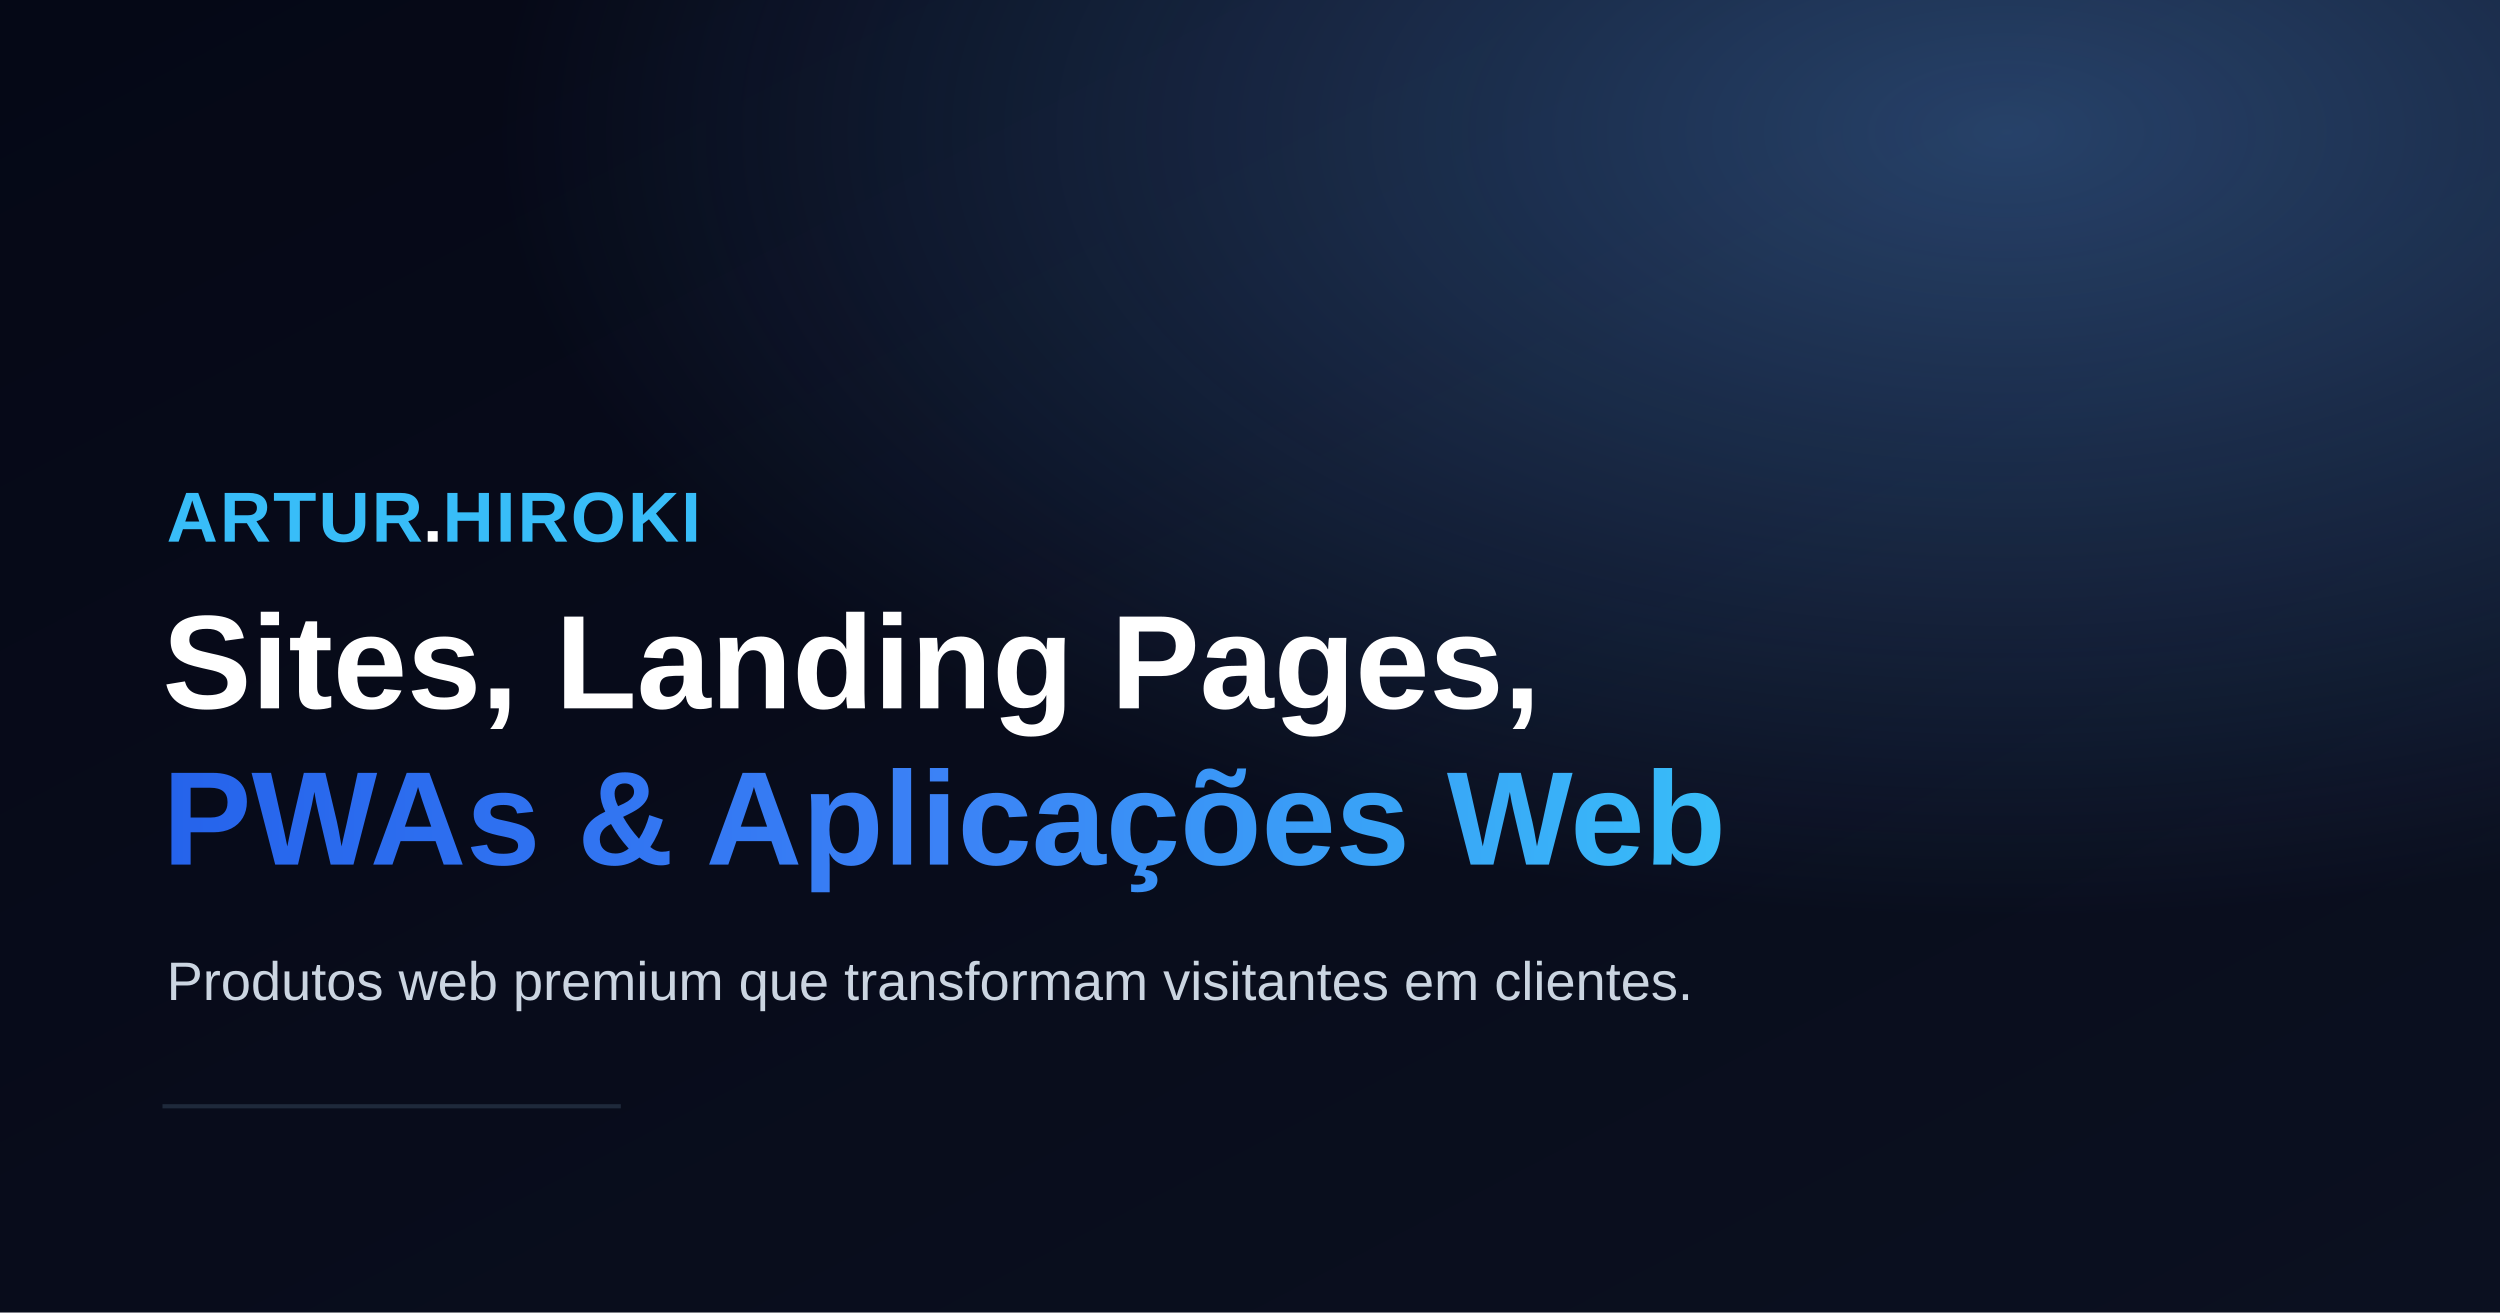
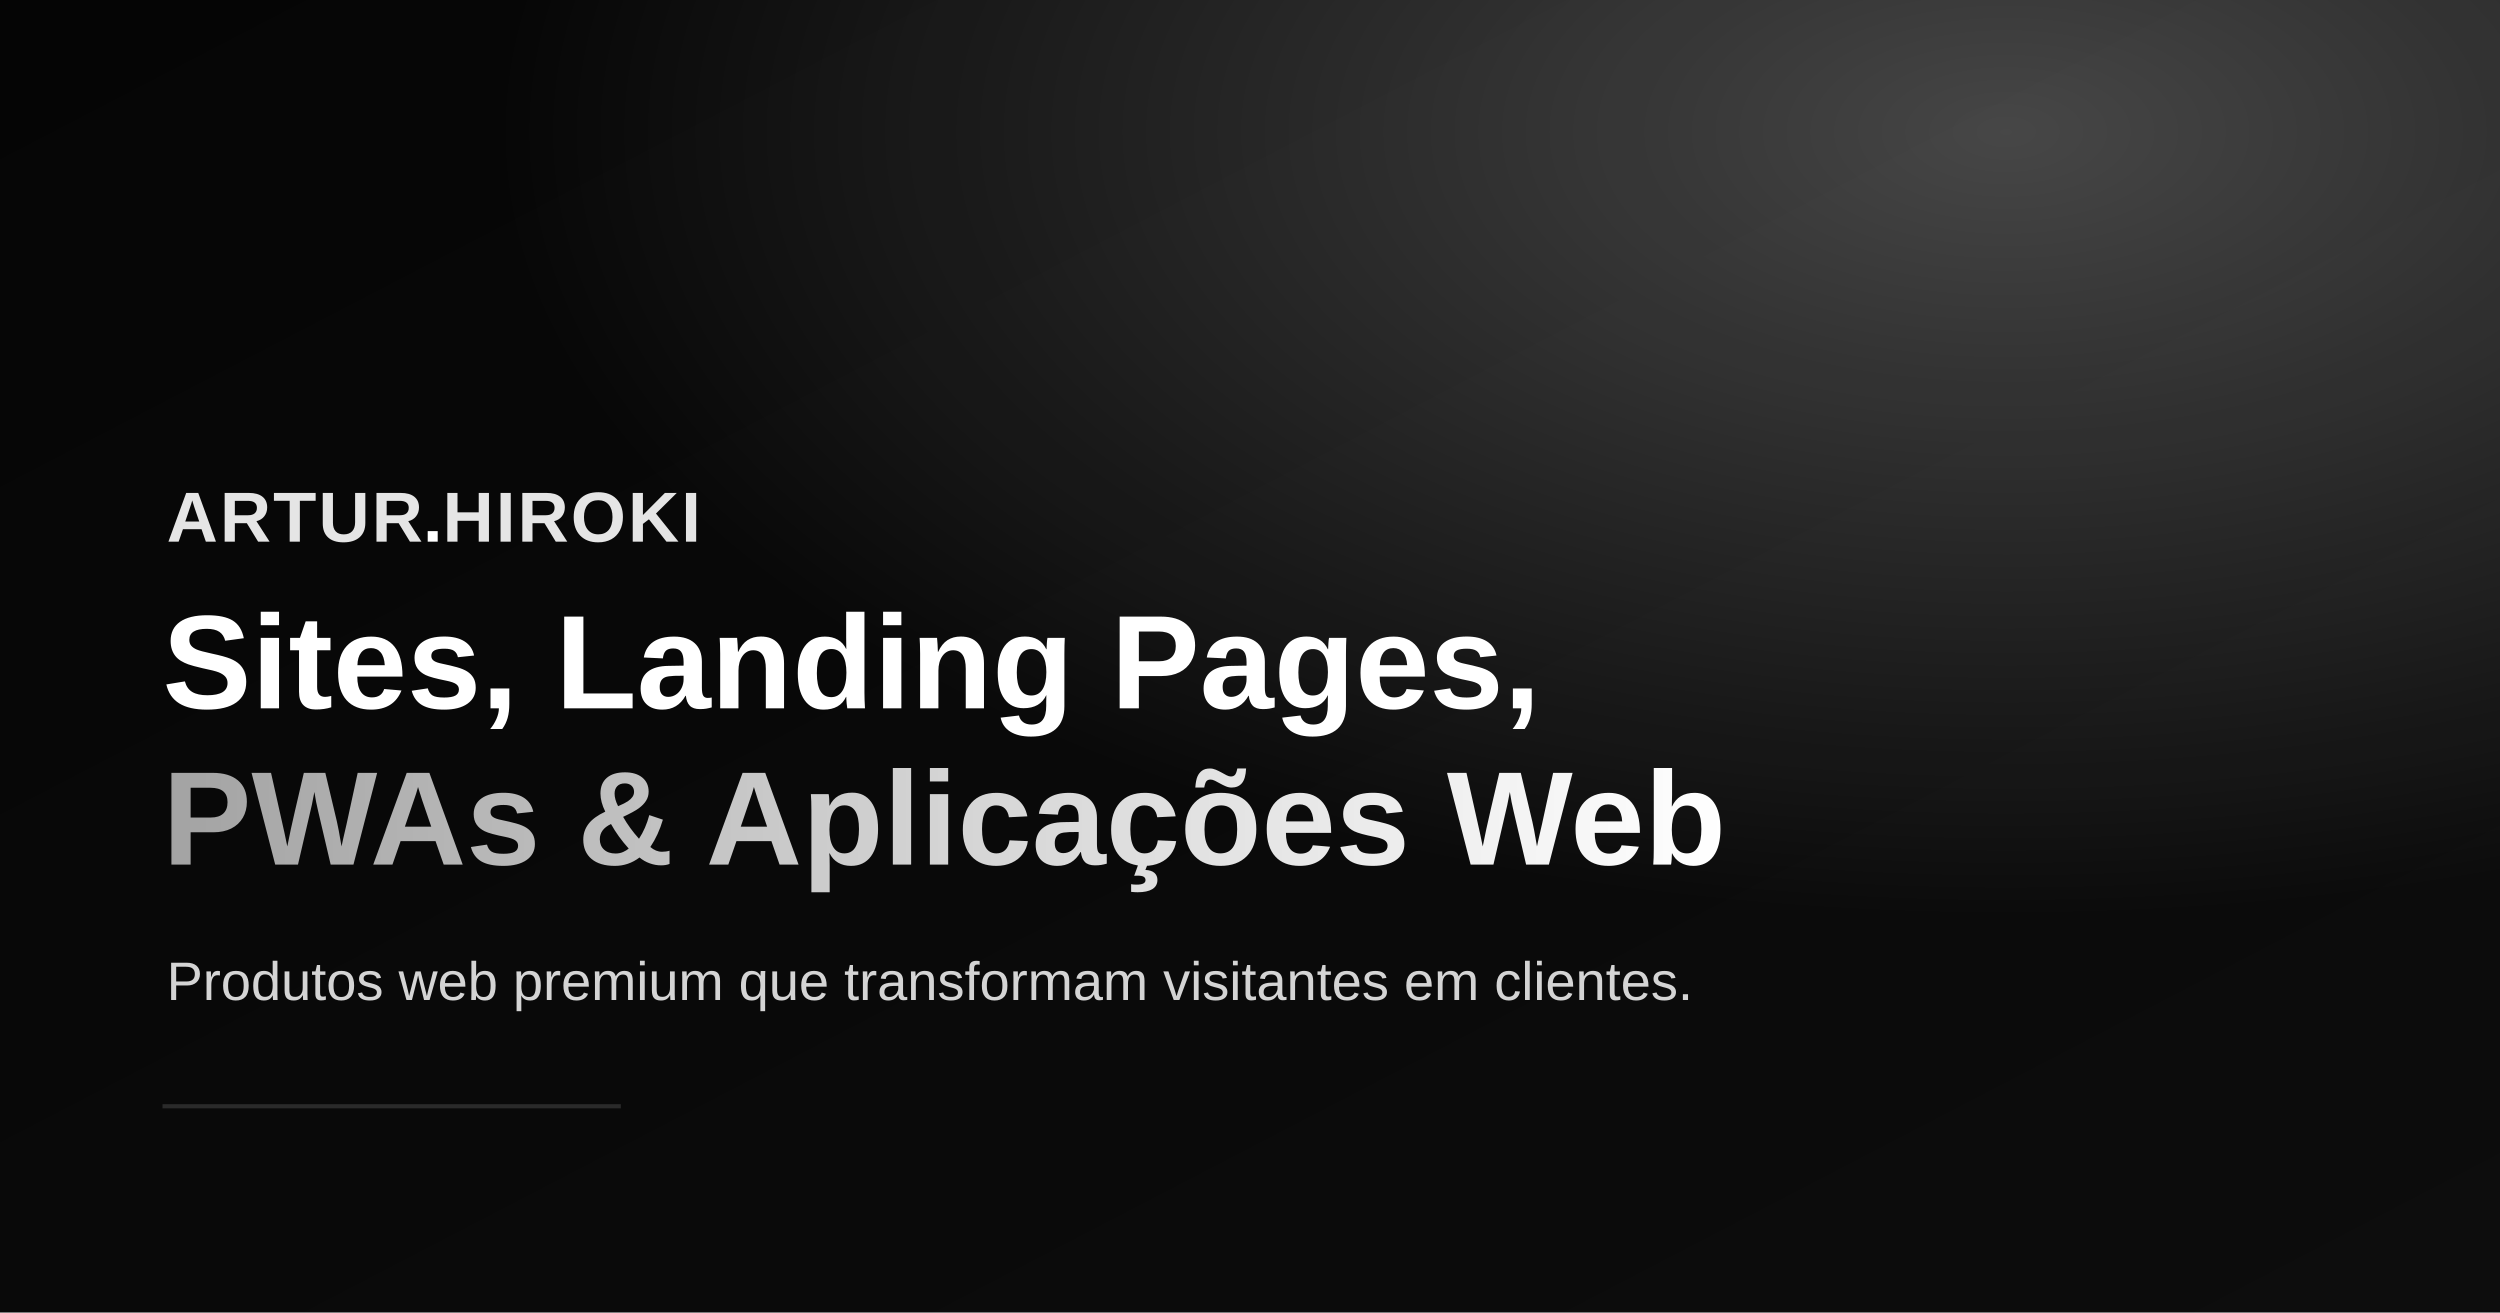
<svg xmlns="http://www.w3.org/2000/svg" width="1200" height="630" viewBox="0 0 1200 630">
  <defs>
    <linearGradient id="bg" x1="0%" y1="0%" x2="100%" y2="100%">
-       <stop offset="0%" stop-color="#050816" />
-       <stop offset="100%" stop-color="#0B1020" />
+       <stop offset="0%" stop-color="#050505" />
+       <stop offset="100%" stop-color="#0D0D0D" />
    </linearGradient>
    <linearGradient id="grad" x1="0%" y1="0%" x2="100%" y2="0%">
-       <stop offset="0%" stop-color="#2563EB" />
-       <stop offset="50%" stop-color="#3B82F6" />
-       <stop offset="100%" stop-color="#38BDF8" />
+       <stop offset="0%" stop-color="#A3A3A3" />
+       <stop offset="50%" stop-color="#D4D4D4" />
+       <stop offset="100%" stop-color="#FFFFFF" />
    </linearGradient>
    <radialGradient id="glow" cx="80%" cy="10%" r="60%">
-       <stop offset="0%" stop-color="#60A5FA" stop-opacity="0.35" />
-       <stop offset="100%" stop-color="#60A5FA" stop-opacity="0" />
+       <stop offset="0%" stop-color="#FFFFFF" stop-opacity="0.25" />
+       <stop offset="100%" stop-color="#FFFFFF" stop-opacity="0" />
    </radialGradient>
  </defs>
  <rect width="1200" height="630" fill="url(#bg)" />
  <rect width="1200" height="630" fill="url(#glow)" />
-   <text x="80" y="260" font-family="Arial, Helvetica, sans-serif" font-size="34" font-weight="700" fill="#38BDF8" letter-spacing="1">
+   <text x="80" y="260" font-family="Arial, Helvetica, sans-serif" font-size="34" font-weight="700" fill="#E5E5E5" letter-spacing="1">
    ARTUR<tspan fill="#FFFFFF">.</tspan>HIROKI
  </text>
  <text x="78" y="340" font-family="Arial, Helvetica, sans-serif" font-size="64" font-weight="800" fill="#FFFFFF">
    Sites, Landing Pages,
  </text>
  <text x="78" y="415" font-family="Arial, Helvetica, sans-serif" font-size="64" font-weight="800" fill="url(#grad)">
    PWAs &amp; Aplicações Web
  </text>
-   <text x="80" y="480" font-family="Arial, Helvetica, sans-serif" font-size="26" fill="#CBD5E1">
+   <text x="80" y="480" font-family="Arial, Helvetica, sans-serif" font-size="26" fill="#D4D4D4">
    Produtos web premium que transformam visitantes em clientes.
  </text>
-   <rect x="78" y="530" width="220" height="2" fill="#1E293B" />
+   <rect x="78" y="530" width="220" height="2" fill="#2A2A2A" />
</svg>
